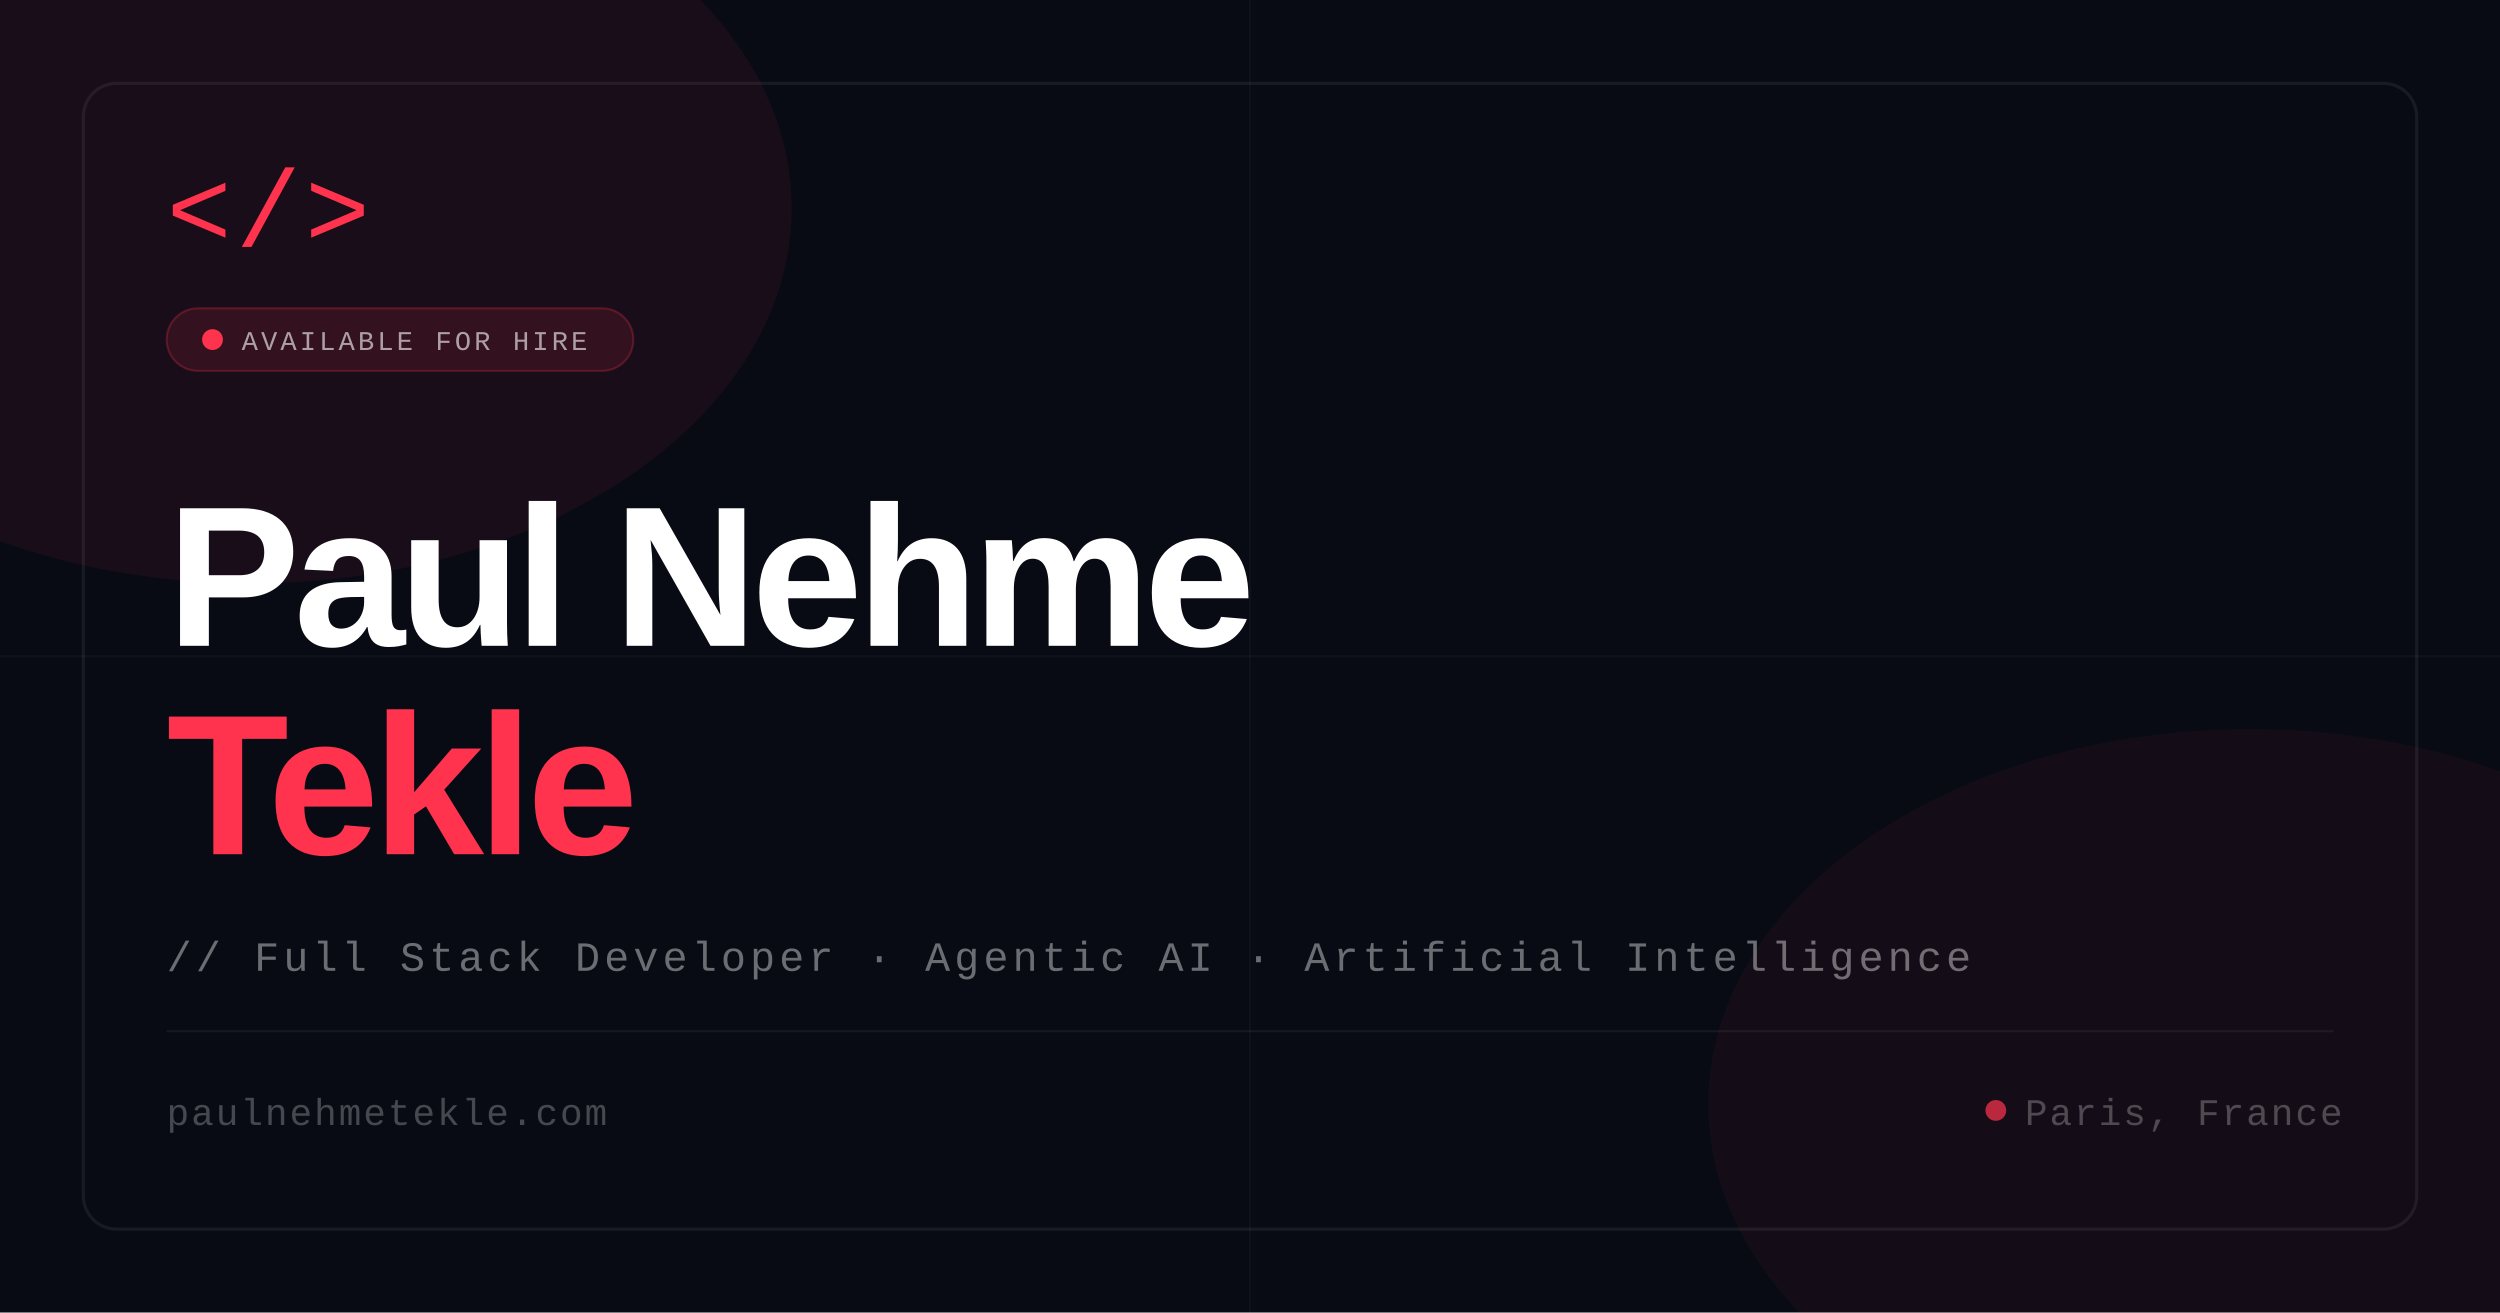
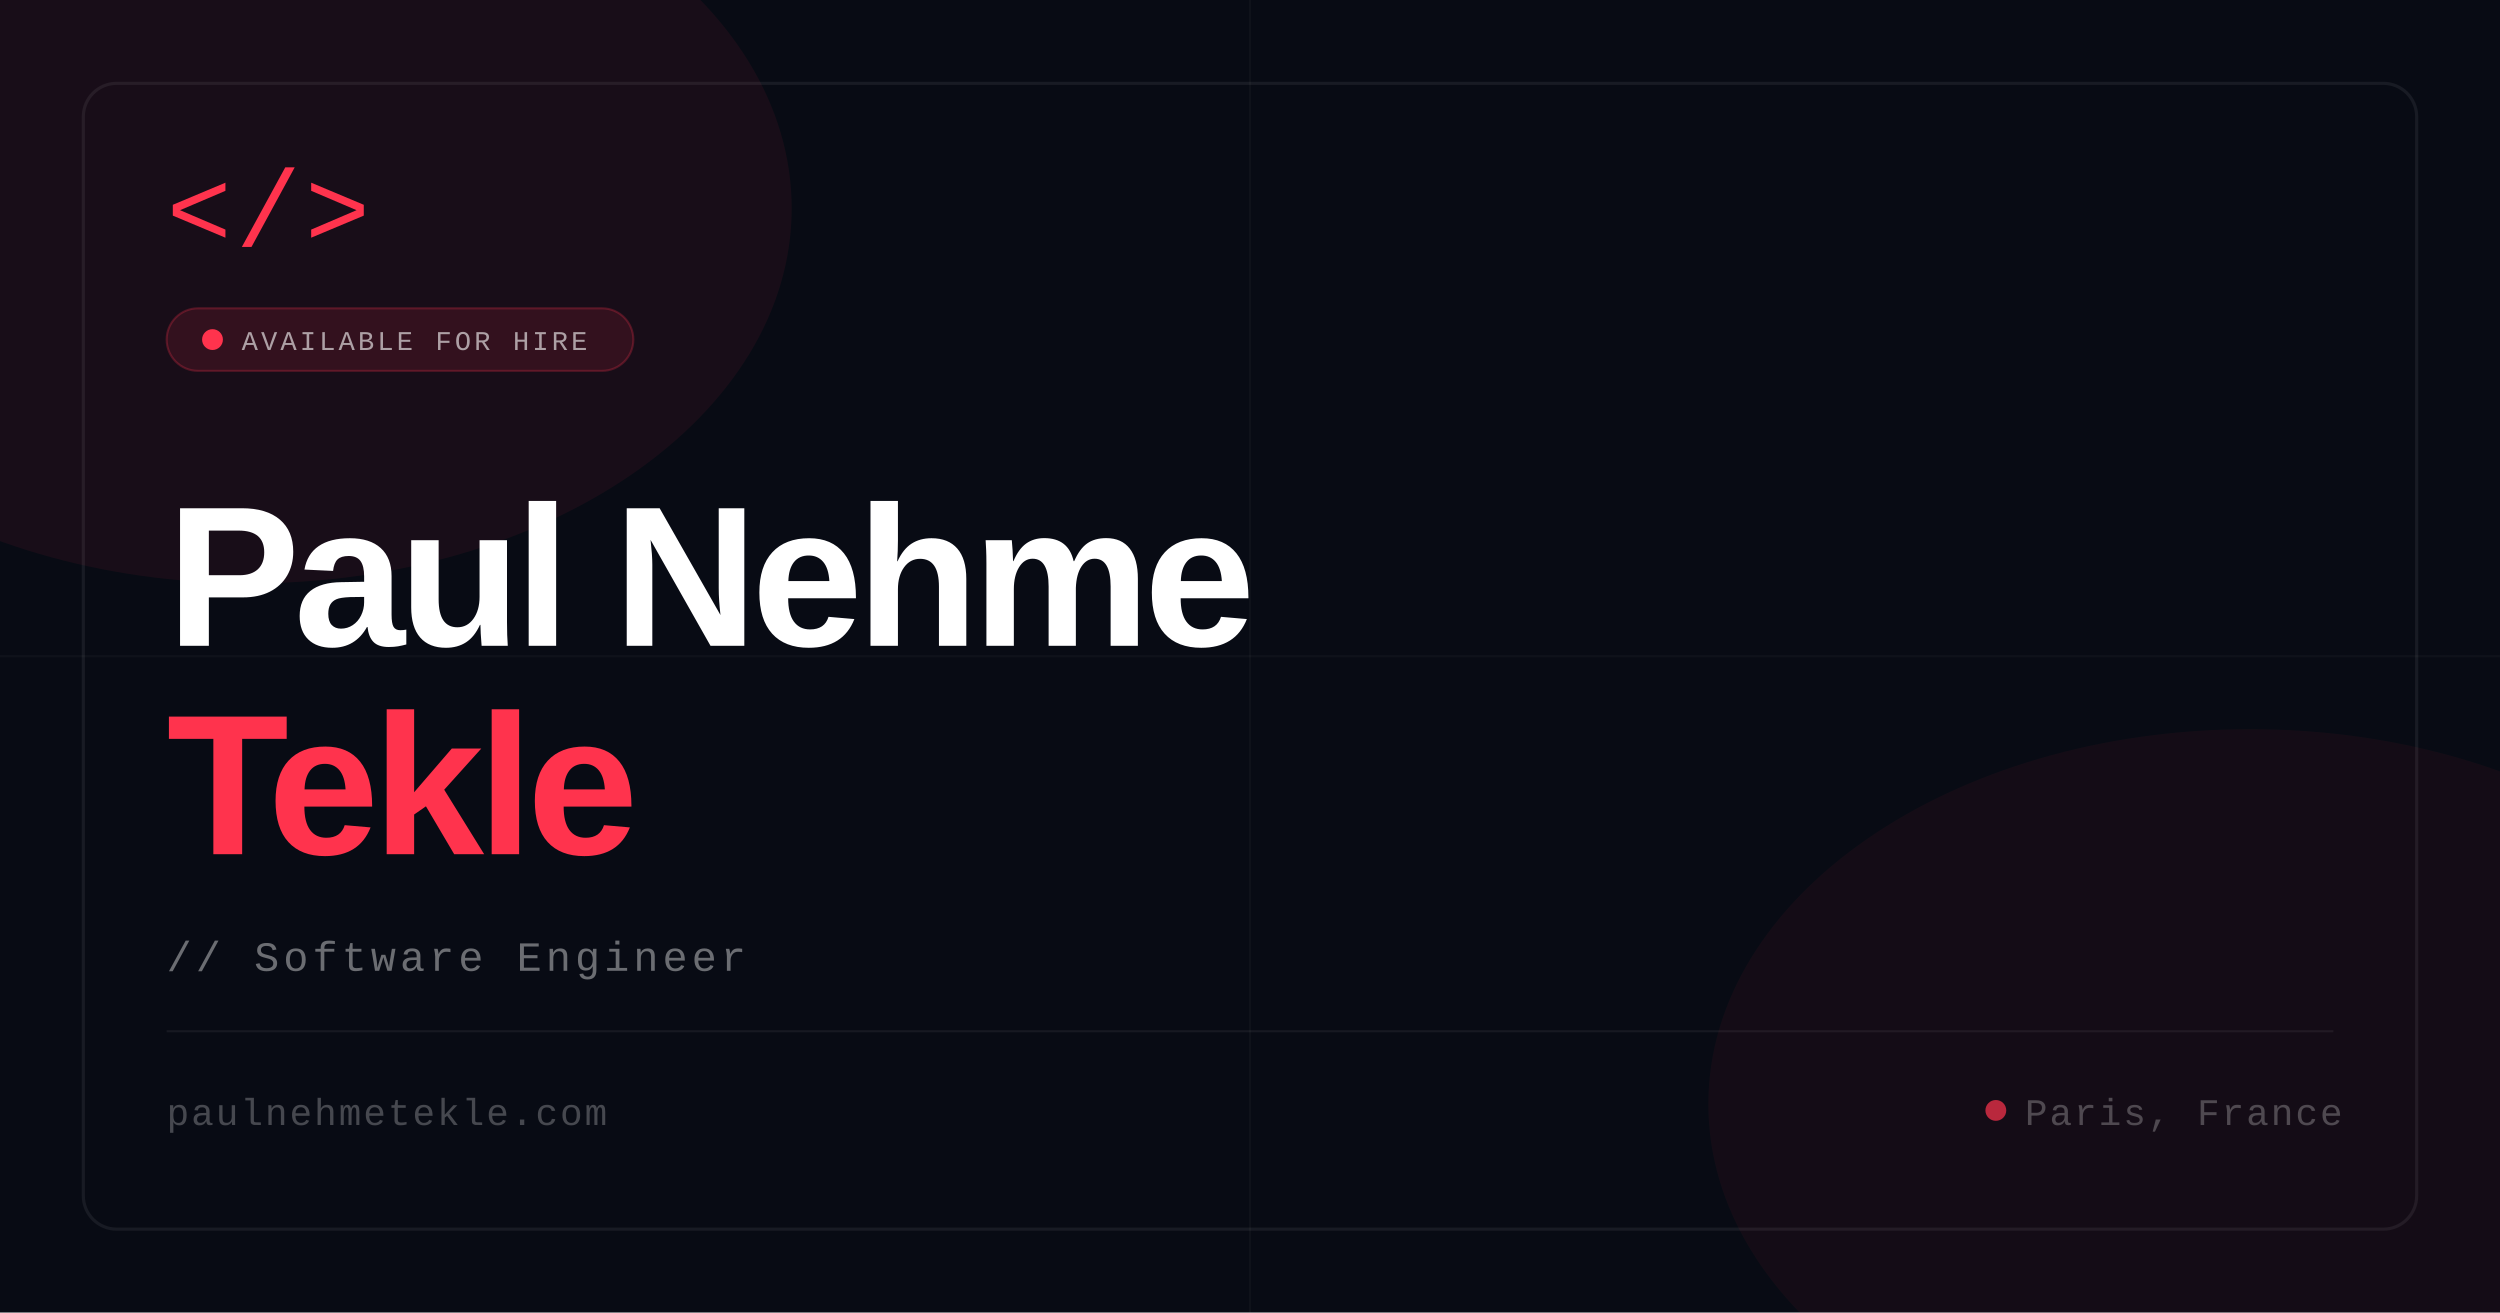
<svg xmlns="http://www.w3.org/2000/svg" viewBox="0 0 1200 630" fill="none">
  <rect width="1200" height="630" fill="#080b14" />
  <line x1="0" y1="315" x2="1200" y2="315" stroke="rgba(255,255,255,0.03)" stroke-width="1" />
  <line x1="600" y1="0" x2="600" y2="630" stroke="rgba(255,255,255,0.03)" stroke-width="1" />
  <ellipse cx="120" cy="100" rx="260" ry="180" fill="rgba(255,51,77,0.07)" />
  <ellipse cx="1080" cy="530" rx="260" ry="180" fill="rgba(255,51,77,0.05)" />
  <rect x="40" y="40" width="1120" height="550" rx="16" stroke="rgba(255,255,255,0.07)" stroke-width="1.5" fill="none" />
  <text x="80" y="118" font-family="ui-monospace, 'Courier New', monospace" font-size="52" font-weight="400" fill="#ff334d" letter-spacing="2">&lt;/&gt;</text>
  <rect x="80" y="148" width="224" height="30" rx="15" fill="rgba(255,51,77,0.12)" stroke="rgba(255,51,77,0.25)" stroke-width="1" />
  <circle cx="102" cy="163" r="5" fill="#ff334d" />
  <text x="116" y="168" font-family="ui-monospace, 'Courier New', monospace" font-size="13" fill="rgba(255,255,255,0.6)" letter-spacing="1.5">AVAILABLE FOR HIRE</text>
  <text x="80" y="310" font-family="'Arial Black', 'Helvetica Neue', Arial, sans-serif" font-size="96" font-weight="900" fill="#ffffff" letter-spacing="-3">Paul Nehme</text>
  <text x="80" y="410" font-family="'Arial Black', 'Helvetica Neue', Arial, sans-serif" font-size="96" font-weight="900" fill="#ff334d" letter-spacing="-3">Tekle</text>
-   <text x="80" y="466" font-family="ui-monospace, 'Courier New', monospace" font-size="20" fill="rgba(255,255,255,0.4)" letter-spacing="2">// Full Stack Developer · Agentic AI · Artificial Intelligence</text>
+   <text x="80" y="466" font-family="ui-monospace, 'Courier New', monospace" font-size="20" fill="rgba(255,255,255,0.4)" letter-spacing="2">// Software Engineer</text>
  <line x1="80" y1="495" x2="1120" y2="495" stroke="rgba(255,255,255,0.06)" stroke-width="1" />
  <text x="80" y="540" font-family="ui-monospace, 'Courier New', monospace" font-size="18" fill="rgba(255,255,255,0.25)" letter-spacing="1">paulnehmetekle.com</text>
  <circle cx="958" cy="533" r="5" fill="#ff334d" opacity="0.7" />
  <text x="972" y="540" font-family="ui-monospace, 'Courier New', monospace" font-size="18" fill="rgba(255,255,255,0.25)" letter-spacing="1">Paris, France</text>
</svg>
